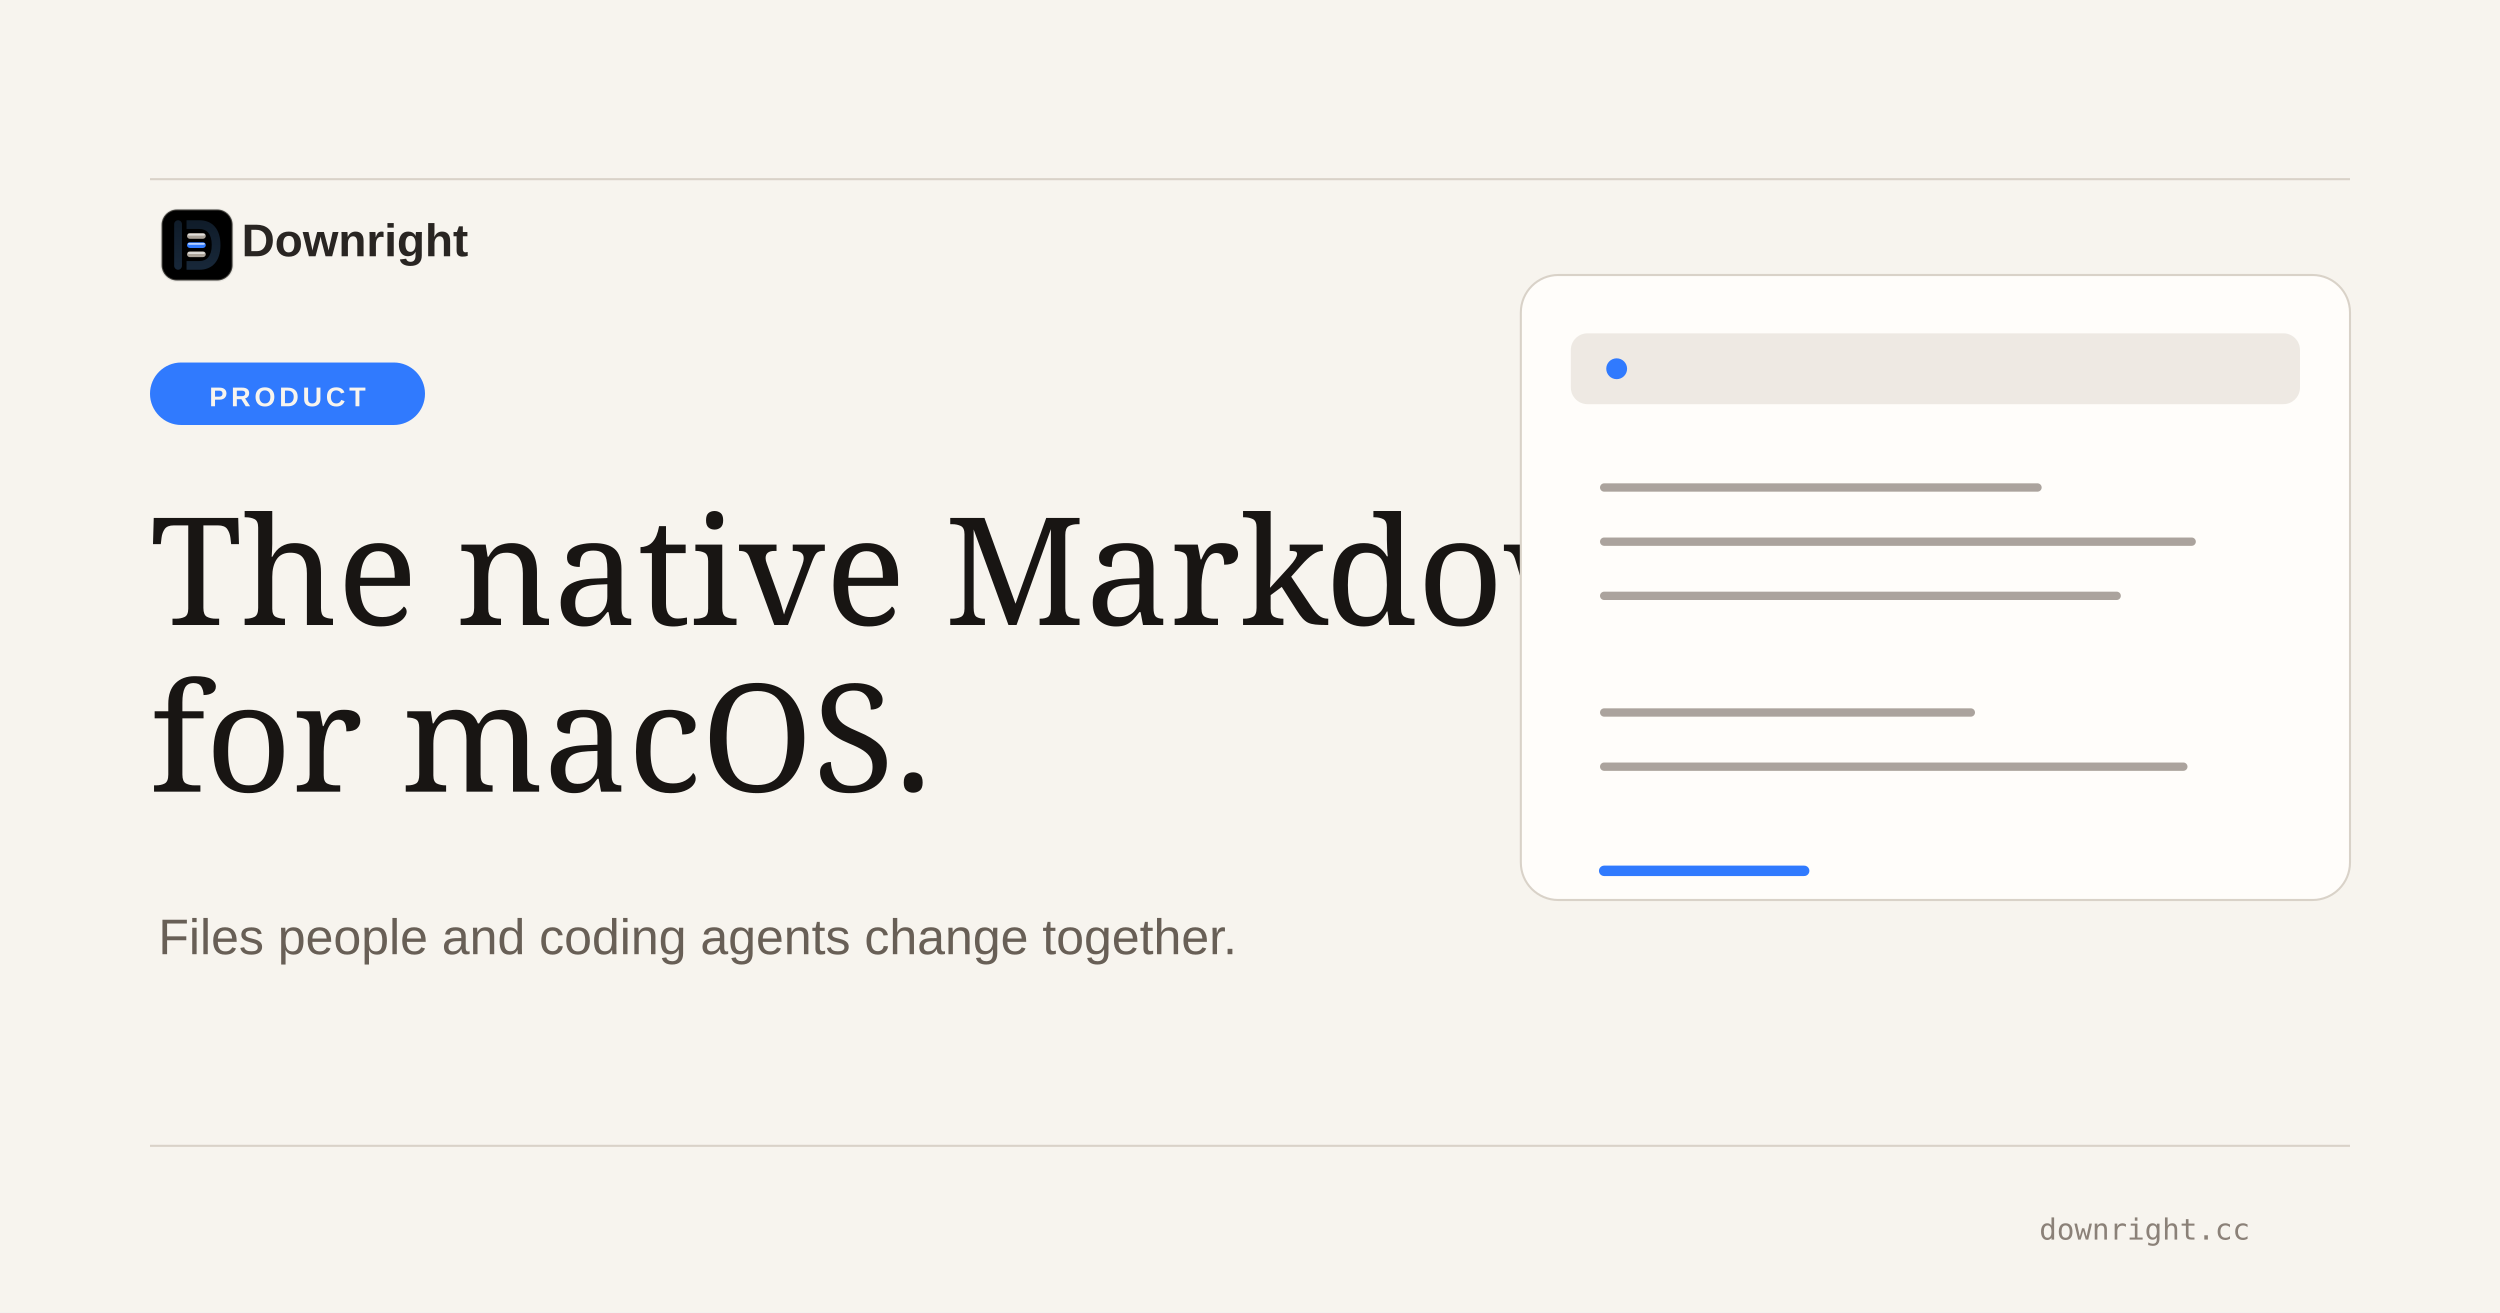
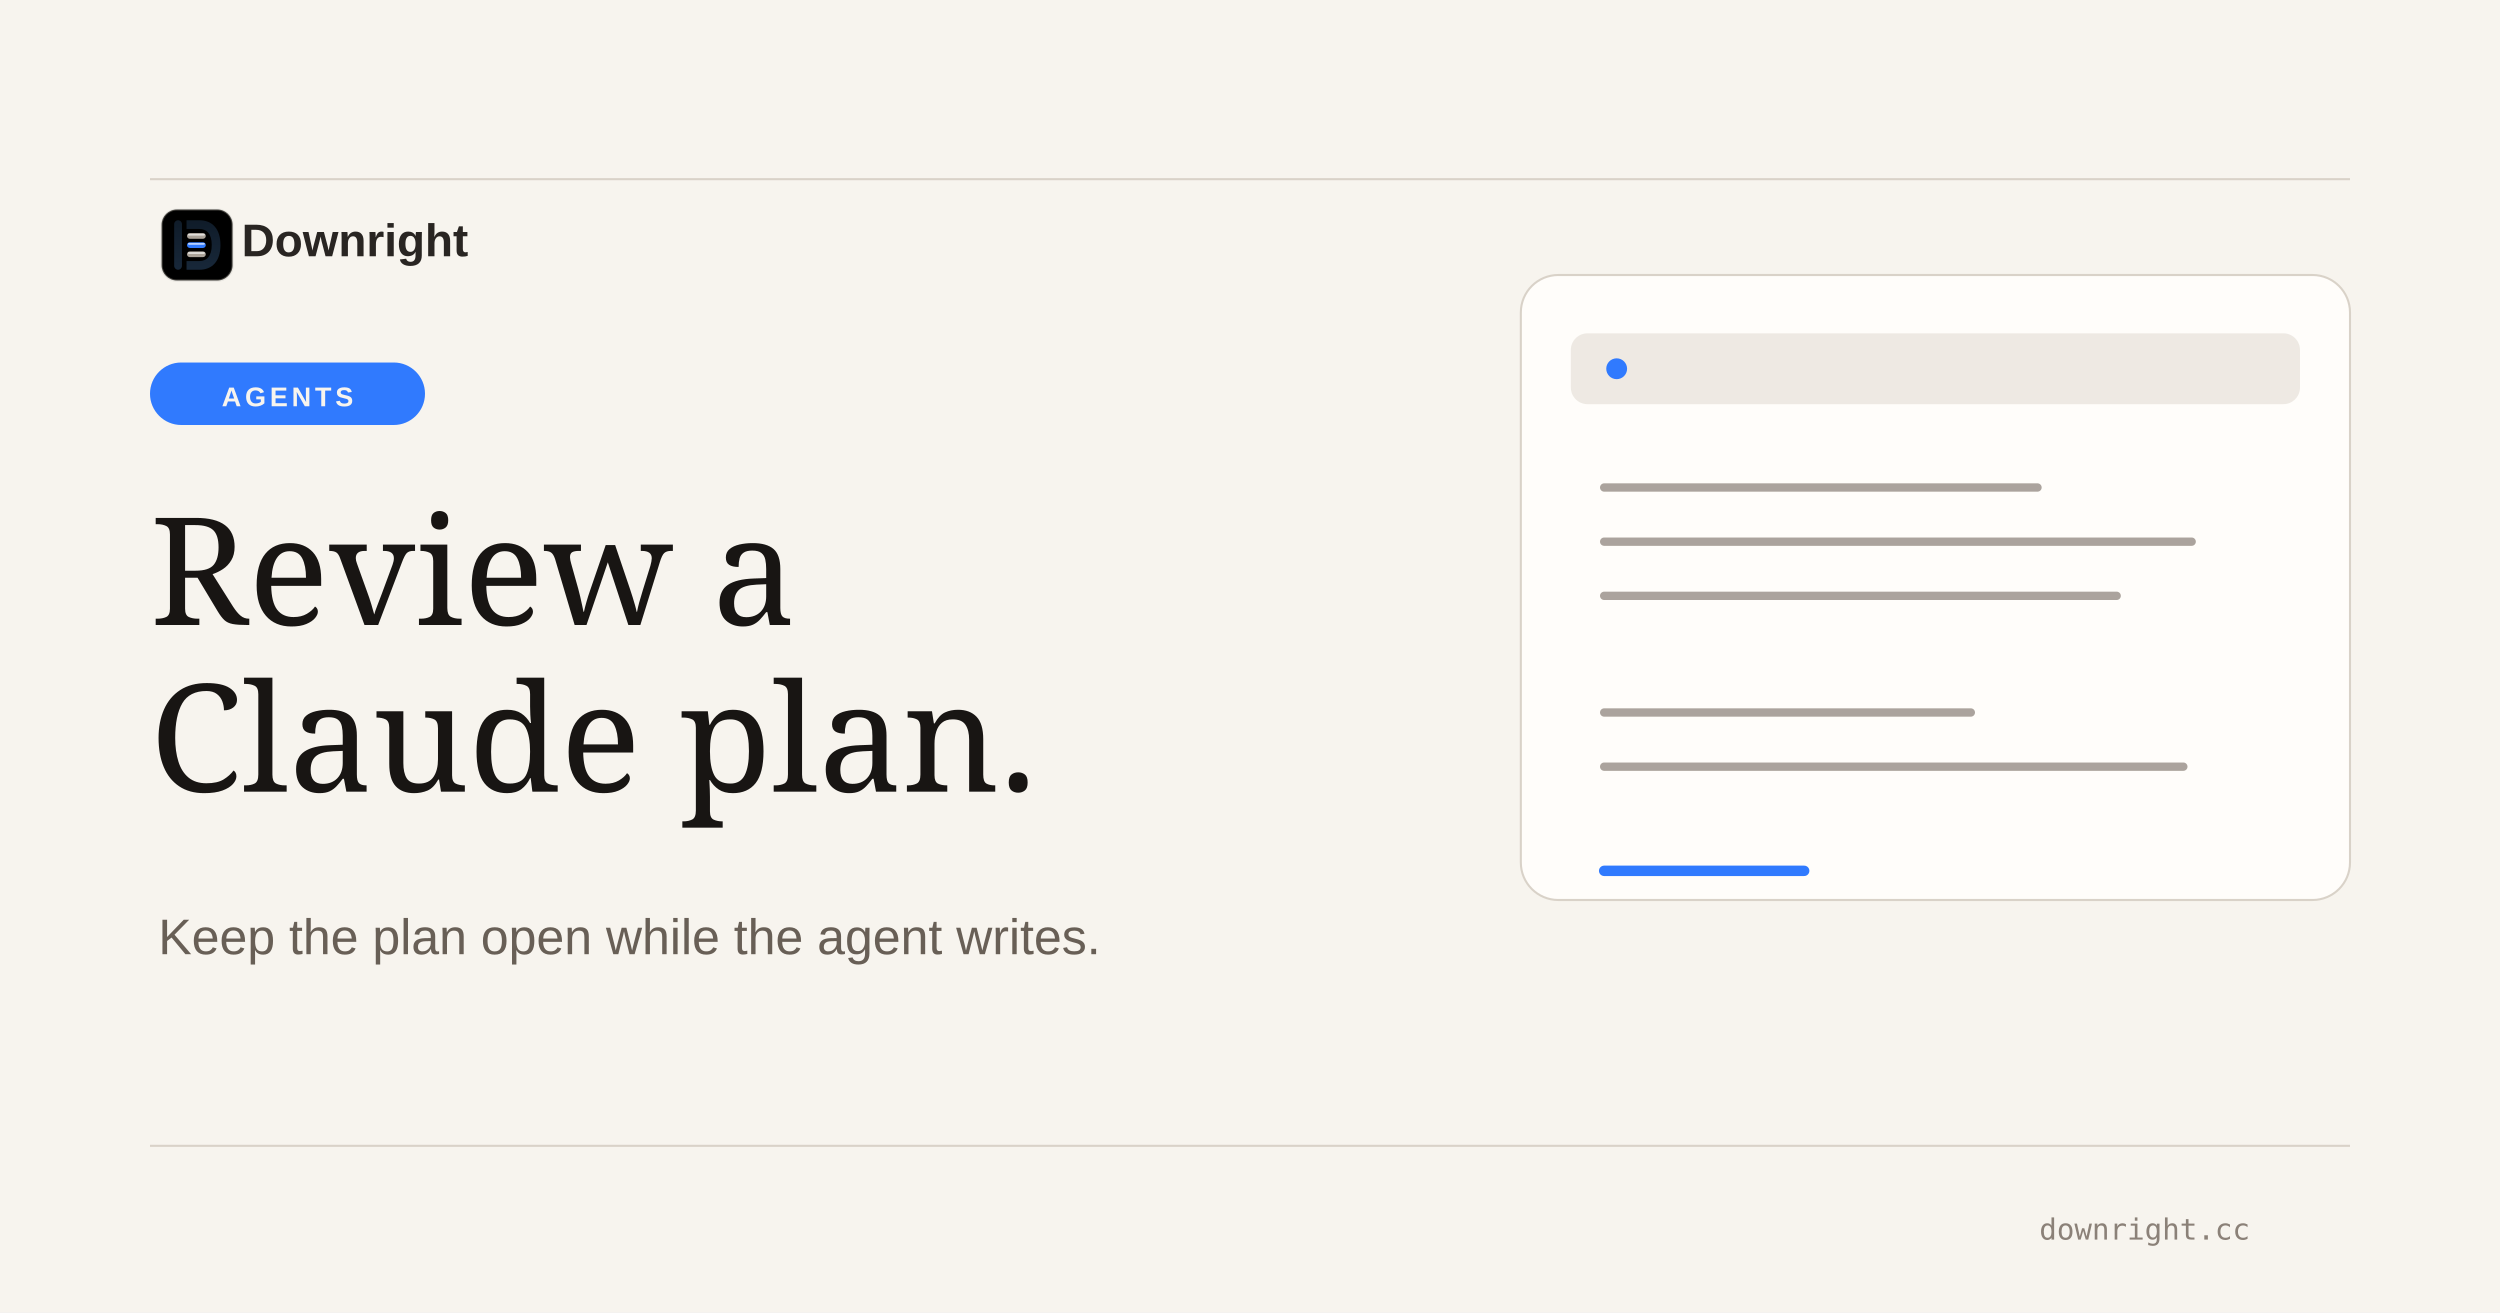
<svg xmlns="http://www.w3.org/2000/svg" width="1200" height="630" viewBox="0 0 1200 630">
  <rect width="1200" height="630" fill="#f7f4ee" />
  <path d="M72 86h1056M72 550h1056" stroke="#d9d2c8" />
  <g transform="translate(77 100) scale(1.1)">
    <defs>
      <linearGradient id="fav-tile" x1="16" y1="0" x2="16" y2="32" gradientUnits="userSpaceOnUse">
        <stop offset="0%" stop-color="#f8f5ee" />
        <stop offset="100%" stop-color="#e3ded5" />
      </linearGradient>
      <linearGradient id="fav-groove" x1="16" y1="4" x2="16" y2="28" gradientUnits="userSpaceOnUse">
        <stop offset="0%" stop-color="#0f1b28" />
        <stop offset="100%" stop-color="#18283a" />
      </linearGradient>
    </defs>
    <style>
    .fav-accent { fill: #307afe; }
    @media (prefers-color-scheme: dark) {
      .fav-accent { fill: #6ea8ff; }
    }
  </style>
    <rect width="32" height="32" rx="7.2" fill="url(#fav-tile)" />
    <rect x="0.5" y="0.5" width="31" height="31" rx="6.7" stroke="#ffffff" stroke-opacity="0.95" stroke-width="0.9" />
    <rect x="0.5" y="0.5" width="31" height="31" rx="6.7" stroke="#c4bcaf" stroke-opacity="0.35" stroke-width="0.9" />
    <rect x="6" y="5.2" width="3.4" height="21.6" rx="1.7" fill="url(#fav-groove)" />
    <path d="M11.4 5.2h5.6c5.5 0 9.2 3.6 9.2 10.8s-3.7 10.8-9.2 10.8h-5.6v-3.8h5.6c3.2 0 5.4-2.1 5.4-7s-2.2-7-5.4-7h-5.6V5.2Z" fill="url(#fav-groove)" />
    <rect x="11.6" y="10.8" width="8.2" height="2.5" rx="1.25" fill="#aba399" />
    <rect x="12" y="11.1" width="7.4" height="0.8" rx="0.4" fill="#ffffff" fill-opacity="0.65" />
    <rect class="fav-accent" x="11.6" y="14.8" width="8.2" height="2.5" rx="1.25" />
    <rect x="12" y="15.1" width="7.4" height="0.8" rx="0.4" fill="#ffffff" fill-opacity="0.65" />
    <rect x="11.6" y="18.8" width="8.2" height="2.5" rx="1.25" fill="#aba399" />
    <rect x="12" y="19.1" width="7.4" height="0.8" rx="0.4" fill="#ffffff" fill-opacity="0.65" />
  </g>
  <text x="116" y="123" fill="#292522" font-family="Arial,sans-serif" font-size="22" font-weight="700">Downright</text>
  <rect x="72" y="174" width="132" height="30" rx="15" fill="#307afe" />
-   <text x="138" y="195" fill="#f7f4ee" font-family="Arial,sans-serif" font-size="13" font-weight="700" text-anchor="middle" letter-spacing="1.8">PRODUCT</text>
-   <text x="72" y="300" fill="#181513" font-family="Georgia,serif" font-size="72">The native Markdown app</text>
-   <text x="72" y="380" fill="#181513" font-family="Georgia,serif" font-size="72">for macOS.</text>
-   <text x="76" y="458" fill="#685f56" font-family="Arial,sans-serif" font-size="24">Files people and coding agents change together.</text>
+   <text x="138" y="195" fill="#f7f4ee" font-family="Arial,sans-serif" font-size="13" font-weight="700" text-anchor="middle" letter-spacing="1.8">AGENTS</text>
+   <text x="72" y="300" fill="#181513" font-family="Georgia,serif" font-size="72">Review a</text>
+   <text x="72" y="380" fill="#181513" font-family="Georgia,serif" font-size="72">Claude plan.</text>
+   <text x="76" y="458" fill="#685f56" font-family="Arial,sans-serif" font-size="24">Keep the plan open while the agent writes.</text>
  <rect x="730" y="132" width="398" height="300" rx="18" fill="#fffdfa" stroke="#d9d2c8" />
  <rect x="754" y="160" width="350" height="34" rx="8" fill="#d9d2c8" opacity=".46" />
  <circle cx="776" cy="177" r="5" fill="#307afe" />
  <path d="M770 234h208M770 260h282M770 286h246M770 342h176M770 368h278" stroke="#8b8178" stroke-width="4" stroke-linecap="round" opacity=".72" />
  <path d="M770 418h96" stroke="#307afe" stroke-width="5" stroke-linecap="round" />
  <text x="1080" y="595" fill="#8b8178" font-family="monospace" font-size="14" text-anchor="end">downright.cc</text>
</svg>
